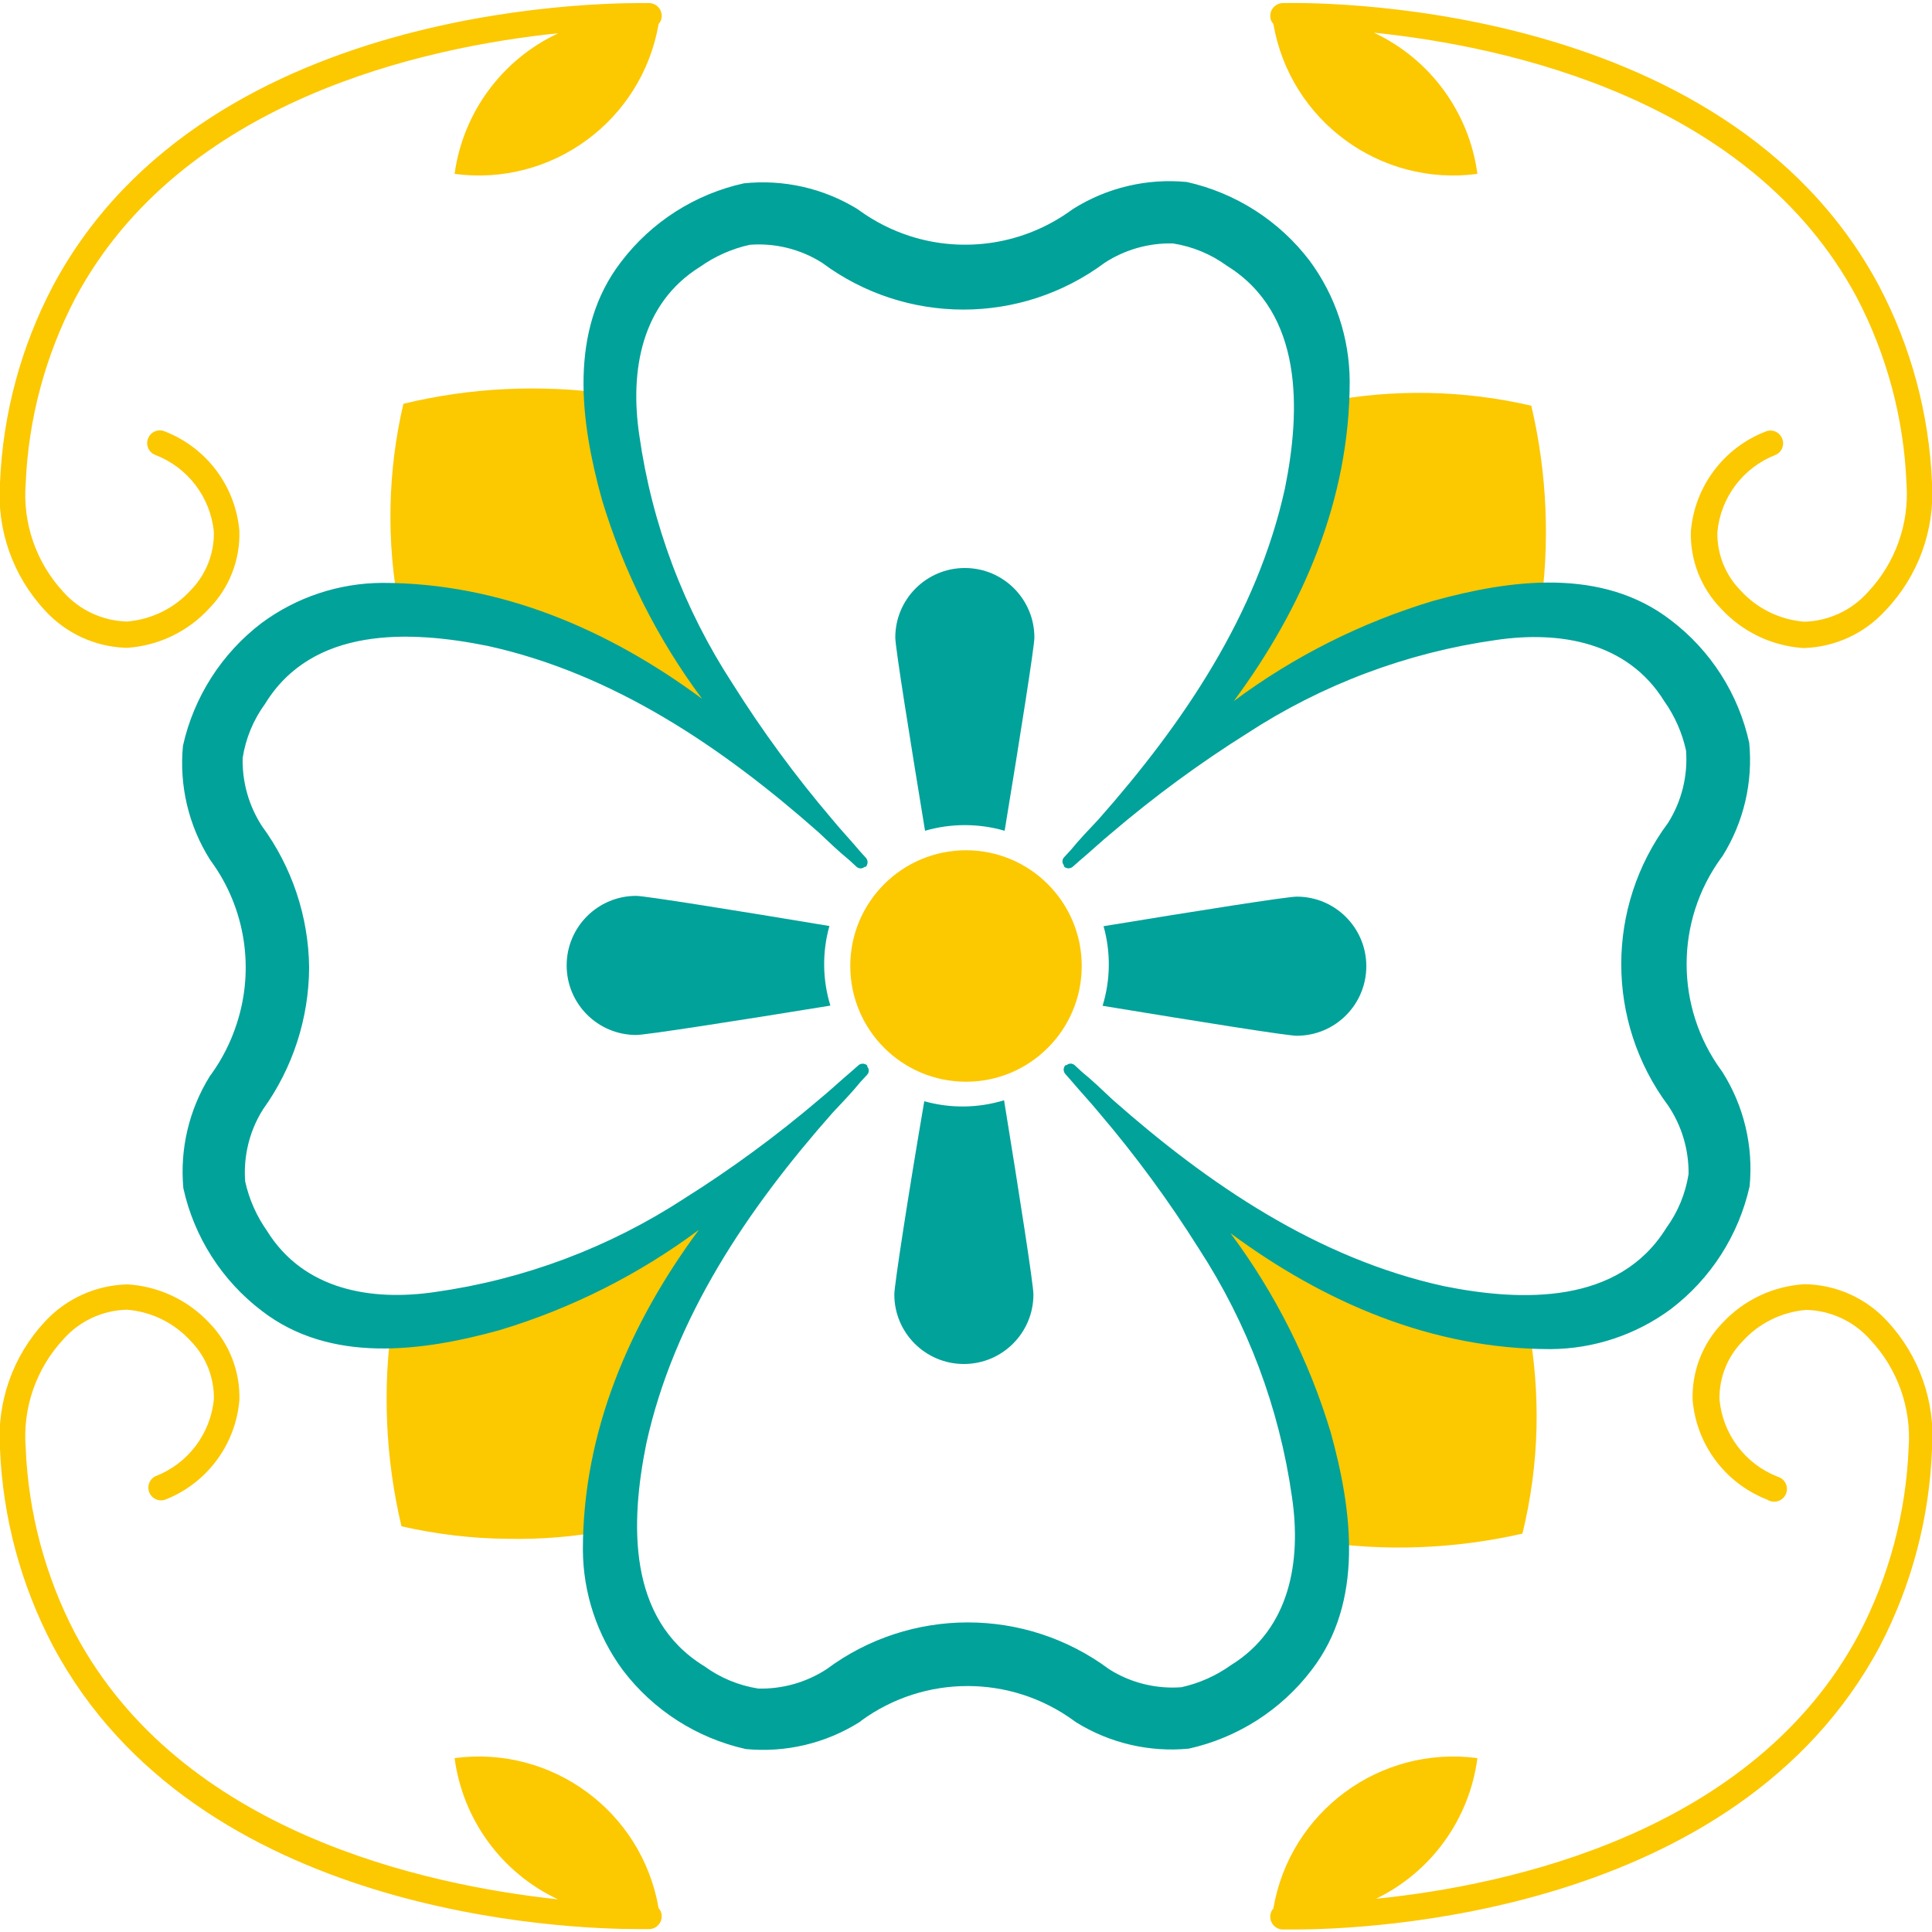
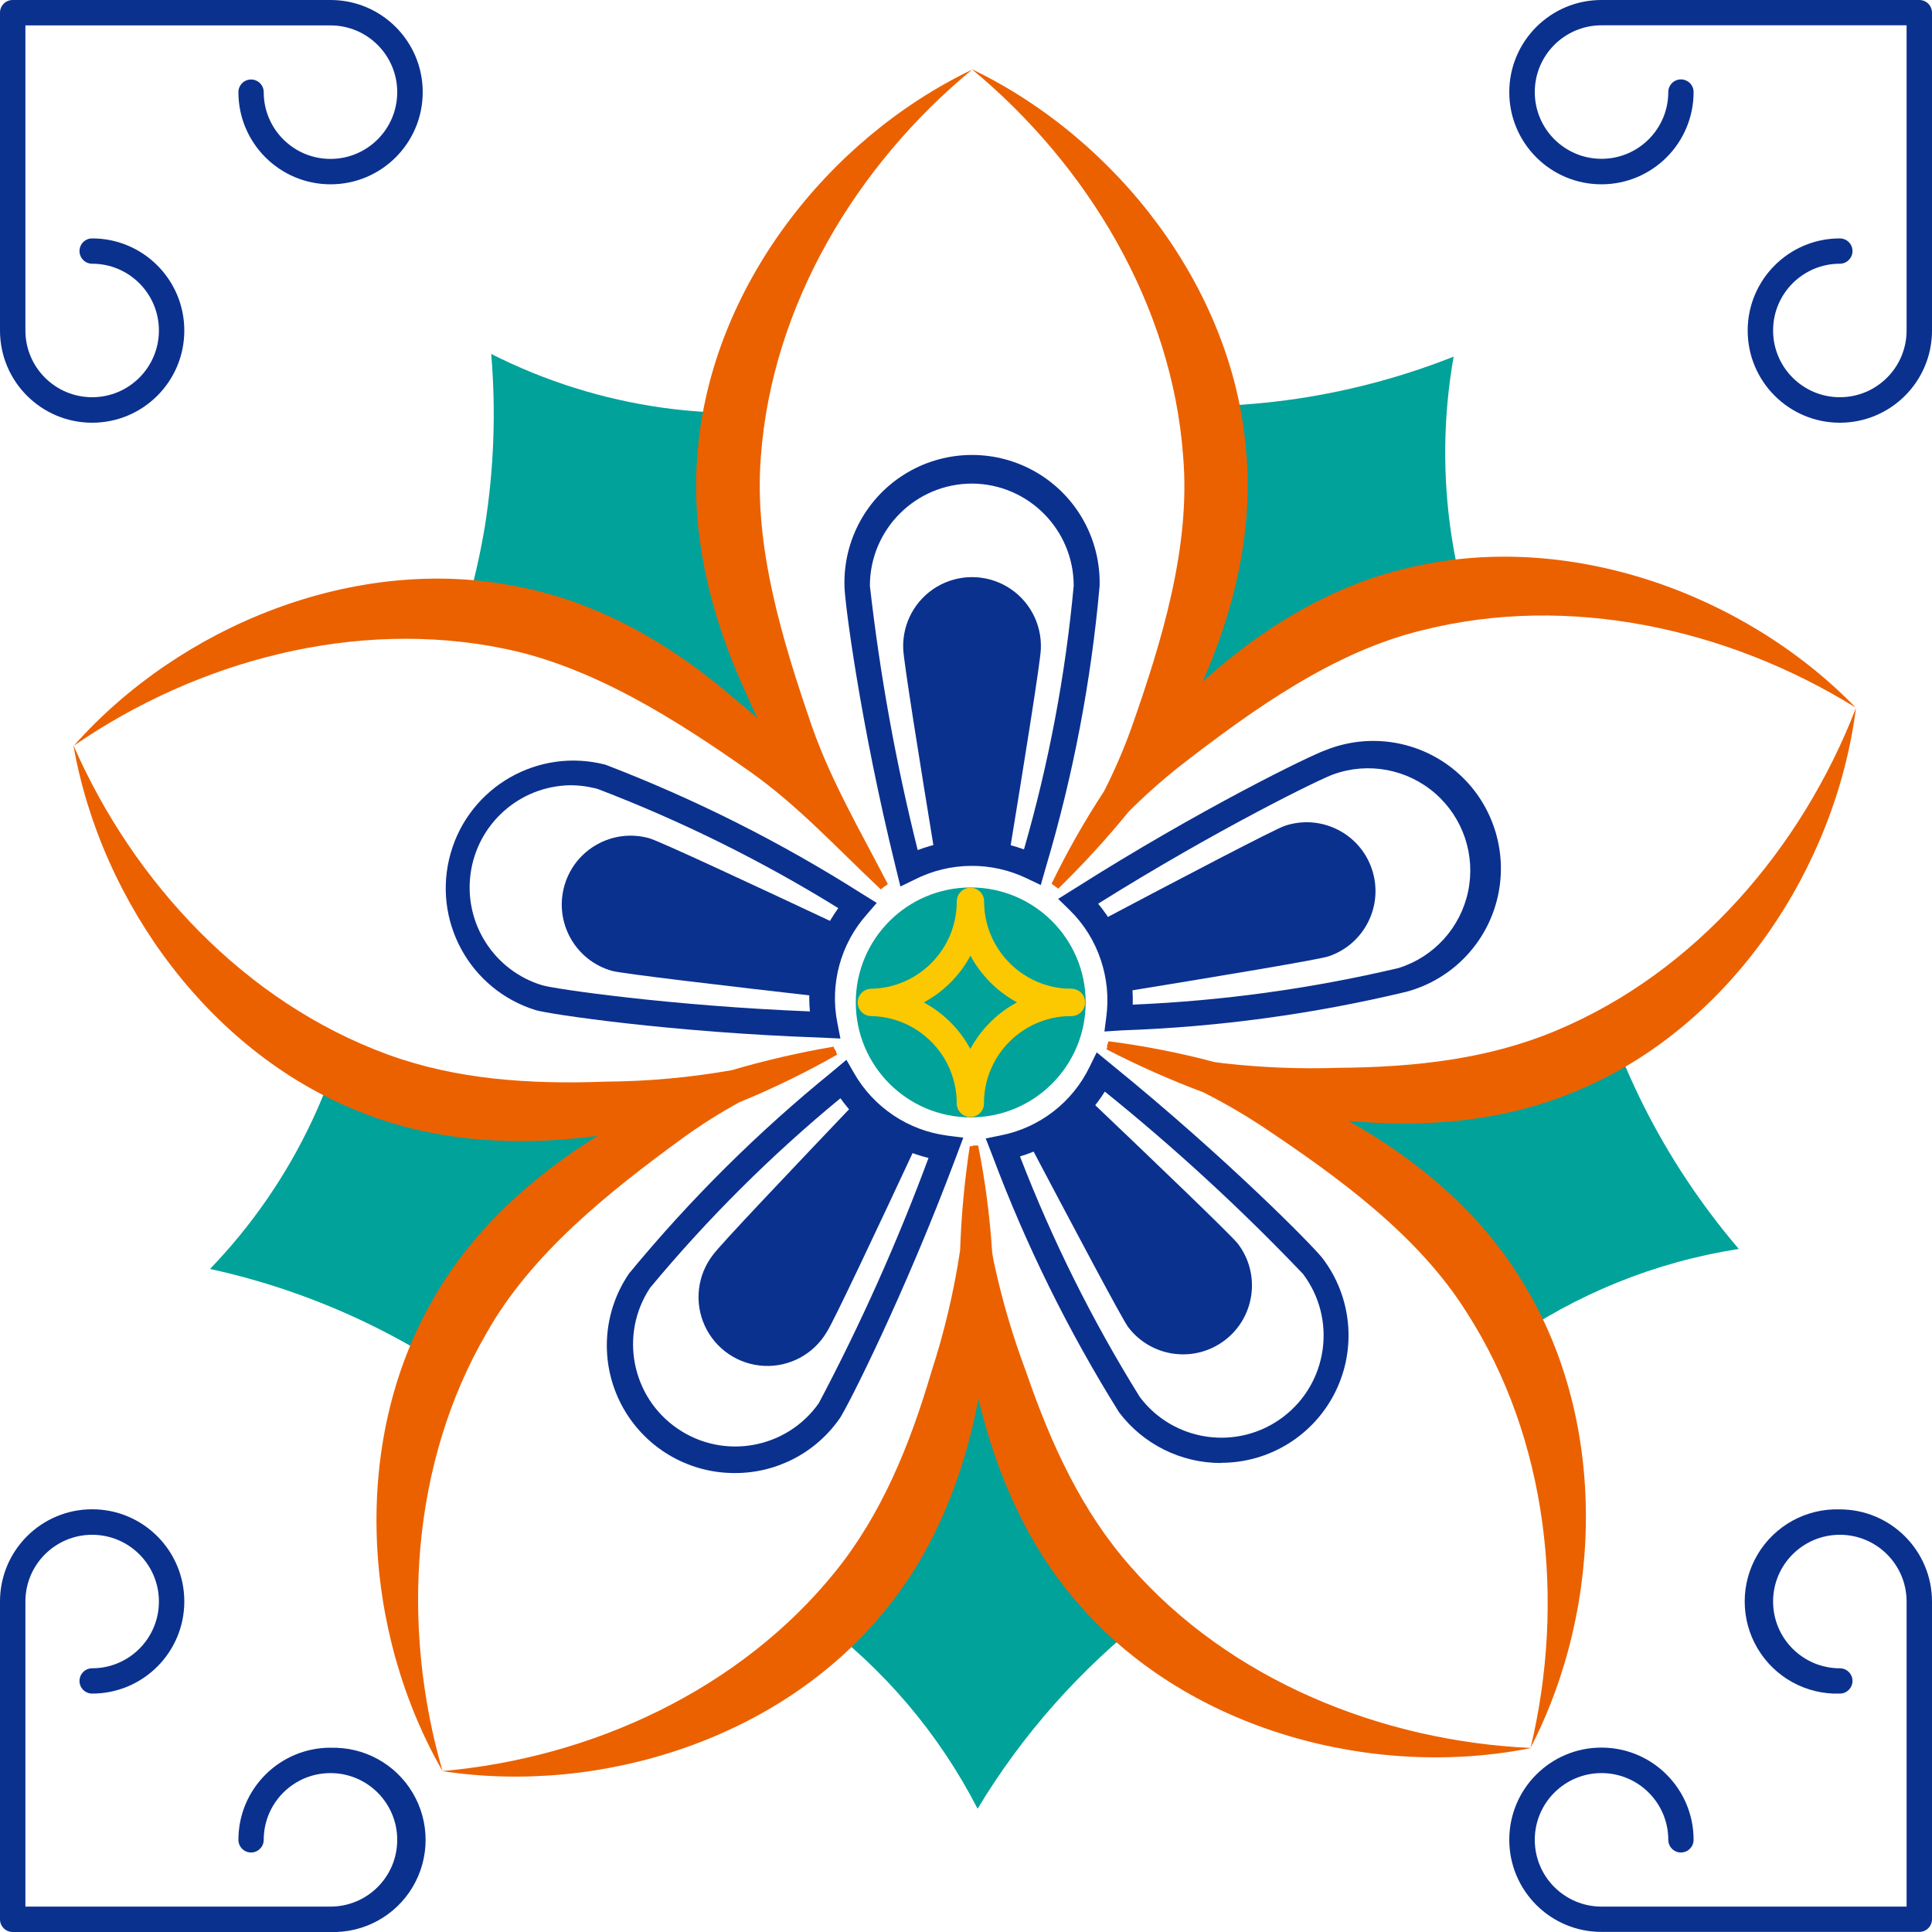
- <svg xmlns="http://www.w3.org/2000/svg" width="100" height="100" viewBox="0 0 100 100">
-   <path d="M37.73,37.73a40.93,40.93,0,0,0-17.06-6.15,25.65,25.65,0,0,1,.21-10.68,28.24,28.24,0,0,1,5.29-.76,28.85,28.85,0,0,1,5.41.25,41,41,0,0,0,2.09,9A41.88,41.88,0,0,0,37.73,37.73Z" fill="#fcc800" />
-   <path d="M62.34,37.8a41.39,41.39,0,0,0,6.25-17A25.66,25.66,0,0,1,79.26,21a28.53,28.53,0,0,1,.45,10.7A41.49,41.49,0,0,0,62.34,37.8Z" fill="#fcc800" />
-   <path d="M62.13,62.41a41.8,41.8,0,0,0,8.65,4.3,41.39,41.39,0,0,0,8.35,2,26.47,26.47,0,0,1,.4,5.17,25.48,25.48,0,0,1-.73,5.5,28.94,28.94,0,0,1-5.3.7,28.19,28.19,0,0,1-5.4-.31,41.61,41.61,0,0,0-2-9A40.74,40.74,0,0,0,62.13,62.41Z" fill="#fcc800" />
-   <path d="M37.68,62.22a41.09,41.09,0,0,0-6.22,17,25.48,25.48,0,0,1-5.17.43A25.81,25.81,0,0,1,20.78,79a28.59,28.59,0,0,1-.47-10.71,41,41,0,0,0,17.37-6.08Z" fill="#fcc800" />
-   <circle cx="50" cy="50" r="5.99" fill="#fcc800" />
-   <path d="M89.16,55.5a.86.86,0,0,0-.07-.1h0a9.34,9.34,0,0,1,0-11h0a.76.76,0,0,0,.08-.11,9.37,9.37,0,0,0,1.37-5.84,10.9,10.9,0,0,0-4.06-6.35c-3.55-2.74-8.28-2.11-12.29-1a33.34,33.34,0,0,0-10.33,5.19c3.58-4.84,6-10.44,6-16.56a10.59,10.59,0,0,0-2.07-6.23,11,11,0,0,0-6.36-4.08,9.37,9.37,0,0,0-5.88,1.39l-.1.07h0a9.35,9.35,0,0,1-8.35,1.34,9.43,9.43,0,0,1-2.61-1.32h0l-.11-.08A9.37,9.37,0,0,0,38.5,9.49a10.94,10.94,0,0,0-6.35,4.06c-2.74,3.55-2.11,8.28-1,12.29a33.34,33.34,0,0,0,5.19,10.33c-4.84-3.58-10.44-6-16.56-6a10.59,10.59,0,0,0-6.23,2.07,11,11,0,0,0-4.08,6.36,9.37,9.37,0,0,0,1.39,5.88.86.86,0,0,0,.07.1h0A9.35,9.35,0,0,1,12.25,53a9.43,9.43,0,0,1-1.32,2.61h0a.76.76,0,0,0-.08.11A9.37,9.37,0,0,0,9.49,61.5a10.94,10.94,0,0,0,4.06,6.35c3.55,2.74,8.28,2.11,12.3,1a33.4,33.4,0,0,0,10.32-5.19c-3.58,4.84-6,10.44-6,16.56a10.59,10.59,0,0,0,2.07,6.23,11,11,0,0,0,6.36,4.08,9.37,9.37,0,0,0,5.88-1.39.39.39,0,0,0,.1-.08h0a9.34,9.34,0,0,1,11,0h0l.11.08a9.37,9.37,0,0,0,5.84,1.37,11,11,0,0,0,6.35-4.06c2.74-3.55,2.11-8.28,1-12.3a33.4,33.4,0,0,0-5.19-10.32c4.84,3.58,10.44,6,16.56,6a10.59,10.59,0,0,0,6.23-2.07,11,11,0,0,0,4.08-6.36A9.37,9.37,0,0,0,89.16,55.5ZM87.4,60.77a6.42,6.42,0,0,1-1.16,2.8c-2.45,3.95-7.45,3.82-11.51,3-6.52-1.43-12.16-5.25-17.14-9.65-.52-.49-1.05-1-1.58-1.43l-.39-.36a.31.31,0,0,0-.41,0l-.06,0a.34.34,0,0,0,0,.47l.3.34c.47.56,1,1.12,1.45,1.67a60.1,60.1,0,0,1,5.14,7,31.66,31.66,0,0,1,4.83,12.86c.5,3.35-.11,6.84-3.16,8.72a7,7,0,0,1-2.56,1.14,6.13,6.13,0,0,1-3.74-.93,12.25,12.25,0,0,0-14.63,0,6.21,6.21,0,0,1-3.53,1,6.42,6.42,0,0,1-2.8-1.16c-4-2.45-3.82-7.45-3-11.51,1.43-6.52,5.25-12.16,9.65-17.14.49-.52,1-1.05,1.43-1.58l.36-.39a.31.31,0,0,0,0-.41l0-.06a.34.34,0,0,0-.47,0l-.34.3c-.56.47-1.12,1-1.67,1.45a60.1,60.1,0,0,1-7,5.14,31.66,31.66,0,0,1-12.86,4.83c-3.35.5-6.84-.11-8.73-3.16a7.08,7.08,0,0,1-1.13-2.56,6.18,6.18,0,0,1,.1-1.66,6.05,6.05,0,0,1,.83-2.08A12.67,12.67,0,0,0,16,50.07a12.62,12.62,0,0,0-2.44-7.31,6.21,6.21,0,0,1-1-3.53,6.42,6.42,0,0,1,1.16-2.8c2.45-4,7.45-3.82,11.51-3,6.52,1.43,12.16,5.25,17.14,9.65.52.49,1.05,1,1.58,1.43l.39.36a.31.31,0,0,0,.41,0l.06,0a.35.35,0,0,0,0-.48l-.3-.33c-.47-.56-1-1.12-1.45-1.67a60.1,60.1,0,0,1-5.14-7,31.66,31.66,0,0,1-4.83-12.86c-.5-3.35.11-6.84,3.16-8.73a7.08,7.08,0,0,1,2.56-1.13,6.13,6.13,0,0,1,3.74.93,12.25,12.25,0,0,0,14.63,0,6.21,6.21,0,0,1,3.53-1,6.42,6.42,0,0,1,2.8,1.16c3.95,2.45,3.82,7.45,3,11.51-1.43,6.52-5.25,12.16-9.65,17.14-.49.52-1,1.05-1.43,1.58l-.36.39a.31.31,0,0,0,0,.41l0,.06a.34.34,0,0,0,.47,0l.34-.3c.56-.47,1.12-1,1.67-1.45a60.1,60.1,0,0,1,7-5.14,31.66,31.66,0,0,1,12.86-4.83c3.35-.5,6.84.11,8.73,3.16a7,7,0,0,1,1.13,2.56,6.17,6.17,0,0,1-.93,3.74,12.25,12.25,0,0,0,0,14.63A6.21,6.21,0,0,1,87.4,60.77Z" fill="#00a29a" />
-   <path d="M52,43c.81-4.92,1.54-9.55,1.54-10a3.6,3.6,0,0,0-7.2,0c0,.5.74,5.13,1.54,10A7.4,7.4,0,0,1,52,43Z" fill="#00a29a" />
-   <path d="M57.07,52.06c4.93.81,9.55,1.55,10.05,1.55a3.6,3.6,0,1,0,0-7.2c-.5,0-5.13.73-10,1.53A7.31,7.31,0,0,1,57.07,52.06Z" fill="#00a29a" />
-   <path d="M47.84,57C47,61.91,46.29,66.53,46.29,67a3.6,3.6,0,1,0,7.2,0c0-.5-.72-5.13-1.52-10.05A7.35,7.35,0,0,1,47.84,57Z" fill="#00a29a" />
-   <path d="M42.93,47.93c-4.92-.82-9.55-1.56-10-1.56a3.6,3.6,0,1,0,0,7.2c.5,0,5.13-.72,10.05-1.52A7.31,7.31,0,0,1,42.93,47.93Z" fill="#00a29a" />
-   <path d="M33.61.16c-.92,0-22.79-.5-30.87,14.64A24,24,0,0,0,0,25,8.75,8.75,0,0,0,2.33,31.6a5.94,5.94,0,0,0,4.16,1.93h.12a6.35,6.35,0,0,0,4.23-2.05,5.5,5.5,0,0,0,1.55-4,6.08,6.08,0,0,0-3.86-5.15.65.65,0,0,0-.86.35.65.65,0,0,0,.35.86,4.76,4.76,0,0,1,3.05,4,4.19,4.19,0,0,1-1.19,3,5,5,0,0,1-3.31,1.63,4.56,4.56,0,0,1-3.29-1.53,7.4,7.4,0,0,1-1.95-5.62A22.76,22.76,0,0,1,3.9,15.43c5.49-10.28,18.1-13,25-13.71A9.45,9.45,0,0,0,23.53,9h0A9.45,9.45,0,0,0,34.09,1.24a.59.59,0,0,0,.16-.4A.66.66,0,0,0,33.61.16Z" fill="#fcc800" />
-   <path d="M76.47,9h0a9.46,9.46,0,0,0-5.36-7.31c6.89.71,19.5,3.43,25,13.71a22.76,22.76,0,0,1,2.57,9.63,7.4,7.4,0,0,1-2,5.62,4.57,4.57,0,0,1-3.29,1.53,5,5,0,0,1-3.31-1.63,4.19,4.19,0,0,1-1.19-3,4.76,4.76,0,0,1,3-4,.65.65,0,0,0,.35-.86.65.65,0,0,0-.86-.35,6.08,6.08,0,0,0-3.86,5.15,5.5,5.5,0,0,0,1.55,4,6.35,6.35,0,0,0,4.23,2.05h.12a5.94,5.94,0,0,0,4.16-1.93A8.75,8.75,0,0,0,100,25,24,24,0,0,0,97.26,14.8C89.18-.34,67.31.14,66.39.16a.66.66,0,0,0-.64.68.56.56,0,0,0,.16.4A9.45,9.45,0,0,0,76.47,9Z" fill="#fcc800" />
-   <path d="M23.53,91a9.45,9.45,0,0,0,5.35,7.31C22,97.57,9.39,94.85,3.9,84.57a22.76,22.76,0,0,1-2.57-9.63,7.39,7.39,0,0,1,1.95-5.62,4.53,4.53,0,0,1,3.29-1.53,5,5,0,0,1,3.31,1.63,4.19,4.19,0,0,1,1.19,3,4.76,4.76,0,0,1-3.05,4,.66.66,0,0,0,.51,1.21,6.08,6.08,0,0,0,3.86-5.15,5.5,5.5,0,0,0-1.55-4,6.31,6.31,0,0,0-4.23-2A6,6,0,0,0,2.33,68.4,8.74,8.74,0,0,0,0,75,24,24,0,0,0,2.74,85.19c7.45,14,26.64,14.66,30.3,14.66h.57a.66.66,0,0,0,.64-.68.58.58,0,0,0-.16-.4A9.45,9.45,0,0,0,23.53,91Z" fill="#fcc800" />
-   <path d="M93.39,66.47a6.31,6.31,0,0,0-4.23,2,5.5,5.5,0,0,0-1.55,4,6.08,6.08,0,0,0,3.86,5.15A.66.66,0,1,0,92,76.43a4.76,4.76,0,0,1-3-4,4.19,4.19,0,0,1,1.19-3,5,5,0,0,1,3.31-1.63,4.57,4.57,0,0,1,3.29,1.53,7.39,7.39,0,0,1,2,5.62,22.76,22.76,0,0,1-2.57,9.63c-5.48,10.28-18.09,13-25,13.7A9.44,9.44,0,0,0,76.47,91a9.45,9.45,0,0,0-10.56,7.78.6.6,0,0,0-.16.41.66.66,0,0,0,.64.68H67c3.66,0,22.85-.69,30.3-14.66A24,24,0,0,0,100,75a8.74,8.74,0,0,0-2.31-6.61A5.92,5.92,0,0,0,93.39,66.47Z" fill="#fcc800" />
+ <svg xmlns="http://www.w3.org/2000/svg" width="200" height="200" viewBox="0 0 200 200">
+   <g>
+     <path d="M76,42.75a58.21,58.21,0,0,1-7.39-.54,56.74,56.74,0,0,1-17.76-5.57,74,74,0,0,1-.66,17.87,74,74,0,0,1-2,8.72,63.48,63.48,0,0,1,13.88,3.7,64.52,64.52,0,0,1,22,14.53A57.69,57.69,0,0,1,75.6,56.19,56.45,56.45,0,0,1,76,42.75Z" fill="#00a29a" />
+     <path d="M151.87,62.76a55.84,55.84,0,0,1-1.6-7.23,57.11,57.11,0,0,1,.21-18.61,73.4,73.4,0,0,1-17.3,4.51,76.62,76.62,0,0,1-8.91.65,63,63,0,0,1,.45,14.35,64.34,64.34,0,0,1-7.58,25.26,57.84,57.84,0,0,1,21.74-15.46A56.36,56.36,0,0,1,151.87,62.76Z" fill="#00a29a" />
+     <path d="M156,139a56.7,56.7,0,0,1,24-9.71,73.8,73.8,0,0,1-9.89-14.9,74.66,74.66,0,0,1-3.5-8.21,63.29,63.29,0,0,1-13.43,5.09,64.36,64.36,0,0,1-26.35,1,57.75,57.75,0,0,1,21.68,15.54A56.42,56.42,0,0,1,156,139Z" fill="#00a29a" />
+     <path d="M84.44,167.51a56.91,56.91,0,0,1,16.76,19.73,73.35,73.35,0,0,1,17.73-20,63.09,63.09,0,0,1-9.05-11.16,64.35,64.35,0,0,1-9.27-24.69,57.79,57.79,0,0,1-7.93,25.48A55.86,55.86,0,0,1,84.44,167.51Z" fill="#00a29a" />
+     <path d="M35,109.13a55.51,55.51,0,0,1-2.7,6.9,57,57,0,0,1-10.56,15.33,73.69,73.69,0,0,1,16.88,5.91,73.28,73.28,0,0,1,7.75,4.43A63.27,63.27,0,0,1,54,129.53,64.37,64.37,0,0,1,74.36,112.8a57.83,57.83,0,0,1-26.67.7A55.75,55.75,0,0,1,35,109.13Z" fill="#00a29a" />
+     <circle cx="100.49" cy="103.77" r="11.9" fill="#00a29a" />
+     <g>
+       <path d="M110.73,103.77h.19" fill="none" stroke="#fcc800" stroke-linecap="round" stroke-linejoin="round" stroke-width="2.83" />
+       <path d="M100.46,93.31A10.45,10.45,0,0,1,90.2,103.77a10.45,10.45,0,0,1,10.25,10.08v.37c0-.06,0-.12,0-.19s0,.13,0,.19v-.37a10.45,10.45,0,0,1,10.26-10.08A10.47,10.47,0,0,1,100.46,93.31Z" fill="none" stroke="#fcc800" stroke-linecap="round" stroke-linejoin="round" stroke-width="2.83" />
+     </g>
+     <path d="M93.21,91.77l-.49-2c-3.66-14.86-5.3-27.55-5.3-29.1a13.21,13.21,0,1,1,26.41,0,147.88,147.88,0,0,1-5.57,29.13l-.52,1.82-1.4-.67a13.11,13.11,0,0,0-11.65.1Zm7.42-41.71A10.59,10.59,0,0,0,90.05,60.64,210.31,210.31,0,0,0,95,88a15.72,15.72,0,0,1,11-.07,147.33,147.33,0,0,0,5.15-27.3A10.59,10.59,0,0,0,100.63,50.06Z" fill="#0b318f" />
+     <path d="M100.63,88.81a14.12,14.12,0,0,1,3.7.5c1.73-10.55,3.42-21.11,3.42-22.17a7.13,7.13,0,1,0-14.25,0c0,1.06,1.69,11.62,3.42,22.17A14.19,14.19,0,0,1,100.63,88.81Z" fill="#0b318f" />
+     <path d="M122.48,47.25c.79,9.35-2.2,19.14-5.39,28.2a57,57,0,0,1-2.8,6.46,85.25,85.25,0,0,0-5.43,9.57l.44.33,0,0,.25.18A95.69,95.69,0,0,0,116.86,84a62.12,62.12,0,0,1,5.35-4.75c7.59-5.88,15.92-11.81,25-14,15.17-3.85,31.7-.18,44.89,8-11.56-11.91-30-18.48-46.48-14.42-8,1.88-15.12,6.3-21.13,11.75,3.29-7.45,5.26-15.66,4.51-23.86-1.34-16.93-13.43-32.37-28.4-39.56C112.61,17.1,121.34,31.62,122.48,47.25Z" fill="#eb6100" />
+     <path d="M163.61,112.76c15.63-6.64,26.44-23,28.52-39.48-5.6,14.51-16.61,27.39-31.07,33.42-6.95,2.92-14.53,3.78-22.5,3.84a81.58,81.58,0,0,1-11.81-.46l-1-.13a85.76,85.76,0,0,0-11-2.16l-.17.53.06,0-.09.31a92.59,92.59,0,0,0,10,4.44,60.88,60.88,0,0,1,6,3.46c8,5.33,16.26,11.34,21.25,19.28,8.48,13.16,10.26,30,6.65,45.11,7.62-14.74,8-34.33-1.11-48.65-4.29-6.93-10.72-12.28-17.76-16.24C147.74,116.8,156.11,116.05,163.61,112.76Z" fill="#eb6100" />
+     <path d="M117,162.13c-5-5.67-8.19-12.58-10.78-20.12a79.52,79.52,0,0,1-3.33-11.34c-.07-.32-.12-.65-.18-1a83.9,83.9,0,0,0-1.45-11.09h-.55v.07h-.32a92.71,92.71,0,0,0-1,10.79,78.05,78.05,0,0,1-3,12.66c-2.25,7.64-5.16,14.67-9.88,20.55C76.64,174.91,61.24,182,45.77,183.34c16.4,2.53,35.08-3.35,45.77-16.53,5.21-6.27,8.24-14.07,9.75-22,1.87,7.9,5.24,15.59,10.74,21.66,11.27,12.71,30.22,17.75,46.5,14.48C143,180.26,127.29,173.91,117,162.13Z" fill="#eb6100" />
+     <path d="M50.4,137.94C55,129.79,63,123.4,70.79,117.73a55.08,55.08,0,0,1,5.76-3.63,86.43,86.43,0,0,0,10.1-4.92l-.18-.53-.07,0-.11-.3a93.37,93.37,0,0,0-10.56,2.44,78.15,78.15,0,0,1-13,1.18c-8,.3-15.56-.23-22.63-2.82-14.7-5.39-26.27-17.75-32.5-32C10.46,93.54,22,109.38,37.87,115.33c7.61,2.94,16,3.33,24,2.25-6.89,4.28-13.12,9.92-17.12,17.07-8.46,14.72-7.22,34.29,1.06,48.69C41.49,168.39,42.5,151.48,50.4,137.94Z" fill="#eb6100" />
+     <path d="M52.16,67.14C61.36,69,70,74.5,77.81,80c4.91,3.51,8.9,7.87,13.37,12.07l.27-.22,0,0,.46-.32c-2.81-5.45-5.81-10.54-7.82-16.22C81,66.34,78,56.56,78.77,47.21c1.16-15.61,9.88-30.12,21.86-40-15,7.19-27,22.6-28.41,39.52-.79,8.6,1.4,17.22,5,25,.38.87.77,1.74,1.19,2.62-.75-.67-1.51-1.31-2.27-1.93C69.66,66.79,62,62.3,53.47,60.7,36.82,57.36,18.66,64.76,7.65,77.19,20.45,68.37,36.82,64,52.16,67.14Z" fill="#eb6100" />
+     <path d="M114.33,106.78l.2-1.56a13.05,13.05,0,0,0-.57-5.83,12.89,12.89,0,0,0-3.23-5.18l-1.19-1.16,1.78-1.11c12.93-8.2,24.43-13.79,25.9-14.28a13.21,13.21,0,1,1,8.4,25,148,148,0,0,1-29.39,4Zm-.65-13.23A15.61,15.61,0,0,1,117.26,104a146.5,146.5,0,0,0,27.52-3.79,10.58,10.58,0,1,0-6.72-20.06C136.74,80.59,125.84,85.93,113.68,93.55Z" fill="#0b318f" />
+     <path d="M114.71,99.14a14.27,14.27,0,0,1,.71,3.67c10.55-1.71,21.1-3.47,22.11-3.81A7.12,7.12,0,0,0,133,85.49c-1,.33-10.49,5.29-19.94,10.29A14.38,14.38,0,0,1,114.71,99.14Z" fill="#0b318f" />
+     <path d="M126.4,151.45a13.21,13.21,0,0,1-10.55-5.24,148.38,148.38,0,0,1-13.12-26.59l-.69-1.77,1.53-.31a13,13,0,0,0,9.23-7.11l.73-1.49,1.62,1.33c11.87,9.65,20.84,18.78,21.77,20a13.19,13.19,0,0,1-10.52,21.16Zm-20.8-31.71A147.81,147.81,0,0,0,118,144.63a10.58,10.58,0,0,0,16.88-12.76A214.07,214.07,0,0,0,114.37,113a15.65,15.65,0,0,1-8.77,6.71Z" fill="#0b318f" />
+     <path d="M109.4,115.78a14.37,14.37,0,0,1-3.25,1.83c5,9.47,10,18.91,10.63,19.76a7.13,7.13,0,1,0,11.38-8.6c-.65-.85-8.36-8.25-16.1-15.62A15.06,15.06,0,0,1,109.4,115.78Z" fill="#0b318f" />
+     <path d="M76,152.49a13.21,13.21,0,0,1-10.88-20.66,148.65,148.65,0,0,1,21.05-20.9l1.45-1.22.78,1.36a13.08,13.08,0,0,0,9.68,6.49l1.64.21-.75,2c-5.37,14.33-11.17,25.73-12,27A13.18,13.18,0,0,1,76,152.49Zm11-38.8A147.84,147.84,0,0,0,67.3,133.31a10.58,10.58,0,0,0,17.46,11.95,211.24,211.24,0,0,0,11.36-25.39A15.75,15.75,0,0,1,87,113.69Z" fill="#0b318f" />
+     <path d="M91.94,116a14.18,14.18,0,0,1-2.78-2.5C81.77,121.26,74.42,129,73.81,129.9a7.13,7.13,0,1,0,11.77,8c.61-.88,5.17-10.55,9.69-20.24A14.27,14.27,0,0,1,91.94,116Z" fill="#0b318f" />
+     <path d="M87,107.51l-2.09-.1c-15.31-.53-28-2.41-29.45-2.84a13.21,13.21,0,0,1,7.21-25.41A149,149,0,0,1,89.15,92.47l1.61,1-1,1.16a13.06,13.06,0,0,0-3.08,11.24ZM59,81.29A10.58,10.58,0,0,0,56.15,102c1.34.39,13.35,2.13,27.69,2.7a15.45,15.45,0,0,1,.53-5.69,15.7,15.7,0,0,1,2.41-5A147.36,147.36,0,0,0,61.92,81.69,10.62,10.62,0,0,0,59,81.29Z" fill="#0b318f" />
+     <path d="M86.14,99.56a14.08,14.08,0,0,1,1.49-3.43c-9.68-4.55-19.37-9.06-20.4-9.35a7.13,7.13,0,0,0-3.89,13.72c1,.29,11.65,1.54,22.27,2.75A14.3,14.3,0,0,1,86.14,99.56Z" fill="#0b318f" />
+     <path d="M34.21,0H1.32A1.31,1.31,0,0,0,0,1.32V34.21a9.54,9.54,0,1,0,9.54-9.53,1.31,1.31,0,1,0,0,2.62,6.91,6.91,0,1,1-6.91,6.91V2.63H34.21A6.91,6.91,0,1,1,27.3,9.54a1.31,1.31,0,0,0-2.62,0A9.54,9.54,0,1,0,34.21,0Z" fill="#0b318f" />
+     <path d="M198.68,0H165.79a9.54,9.54,0,1,0,9.53,9.53,1.31,1.31,0,1,0-2.62,0,6.91,6.91,0,1,1-6.91-6.91h31.58V34.21a6.91,6.91,0,1,1-6.91-6.91,1.31,1.31,0,1,0,0-2.62A9.54,9.54,0,1,0,200,34.21V1.32A1.31,1.31,0,0,0,198.68,0Z" fill="#0b318f" />
+     <path d="M190.46,156.25a9.54,9.54,0,1,0,0,19.07,1.31,1.31,0,1,0,0-2.62,6.91,6.91,0,1,1,6.91-6.91v31.58H165.79a6.91,6.91,0,1,1,6.91-6.91,1.31,1.31,0,1,0,2.62,0,9.54,9.54,0,1,0-9.53,9.53h32.89a1.31,1.31,0,0,0,1.32-1.31V165.79A9.55,9.55,0,0,0,190.46,156.25Z" fill="#0b318f" />
+     <path d="M34.21,180.92a9.54,9.54,0,0,0-9.53,9.54,1.31,1.31,0,0,0,2.62,0,6.91,6.91,0,1,1,6.91,6.91H2.63V165.79a6.91,6.91,0,1,1,6.91,6.91,1.31,1.31,0,1,0,0,2.62A9.54,9.54,0,1,0,0,165.79v32.89A1.31,1.31,0,0,0,1.32,200H34.21a9.54,9.54,0,1,0,0-19.07Z" fill="#0b318f" />
+   </g>
</svg>
